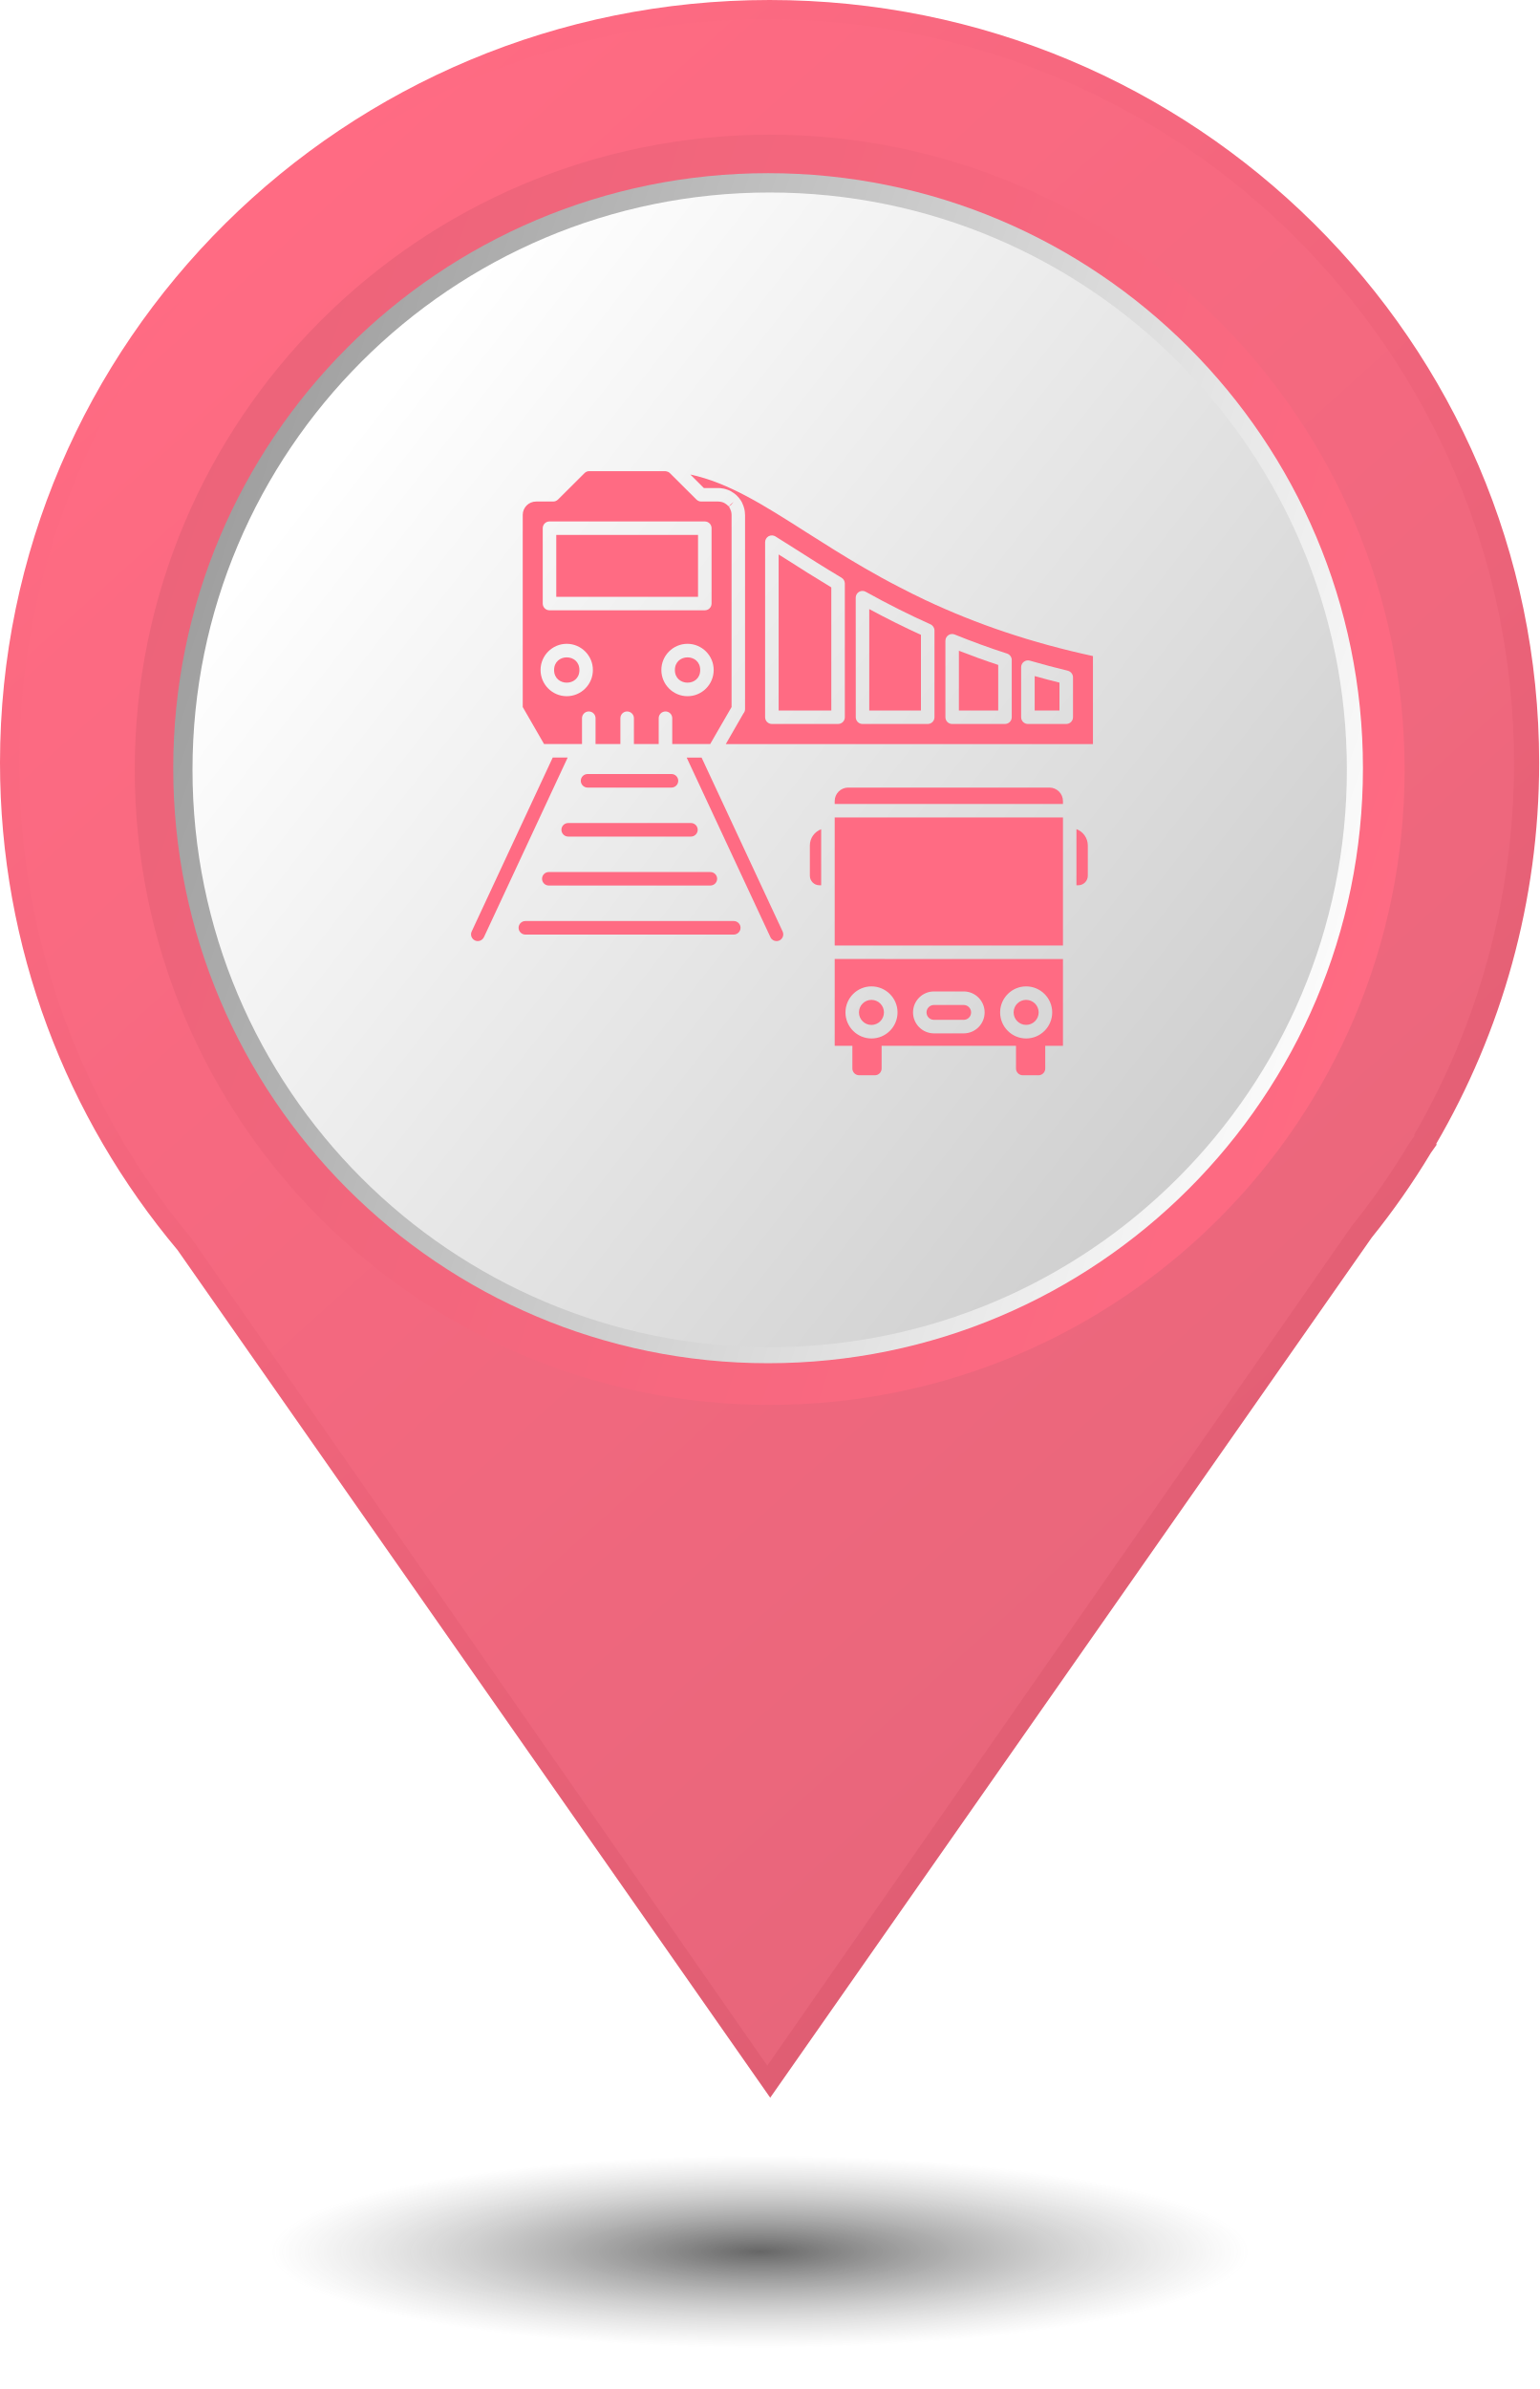
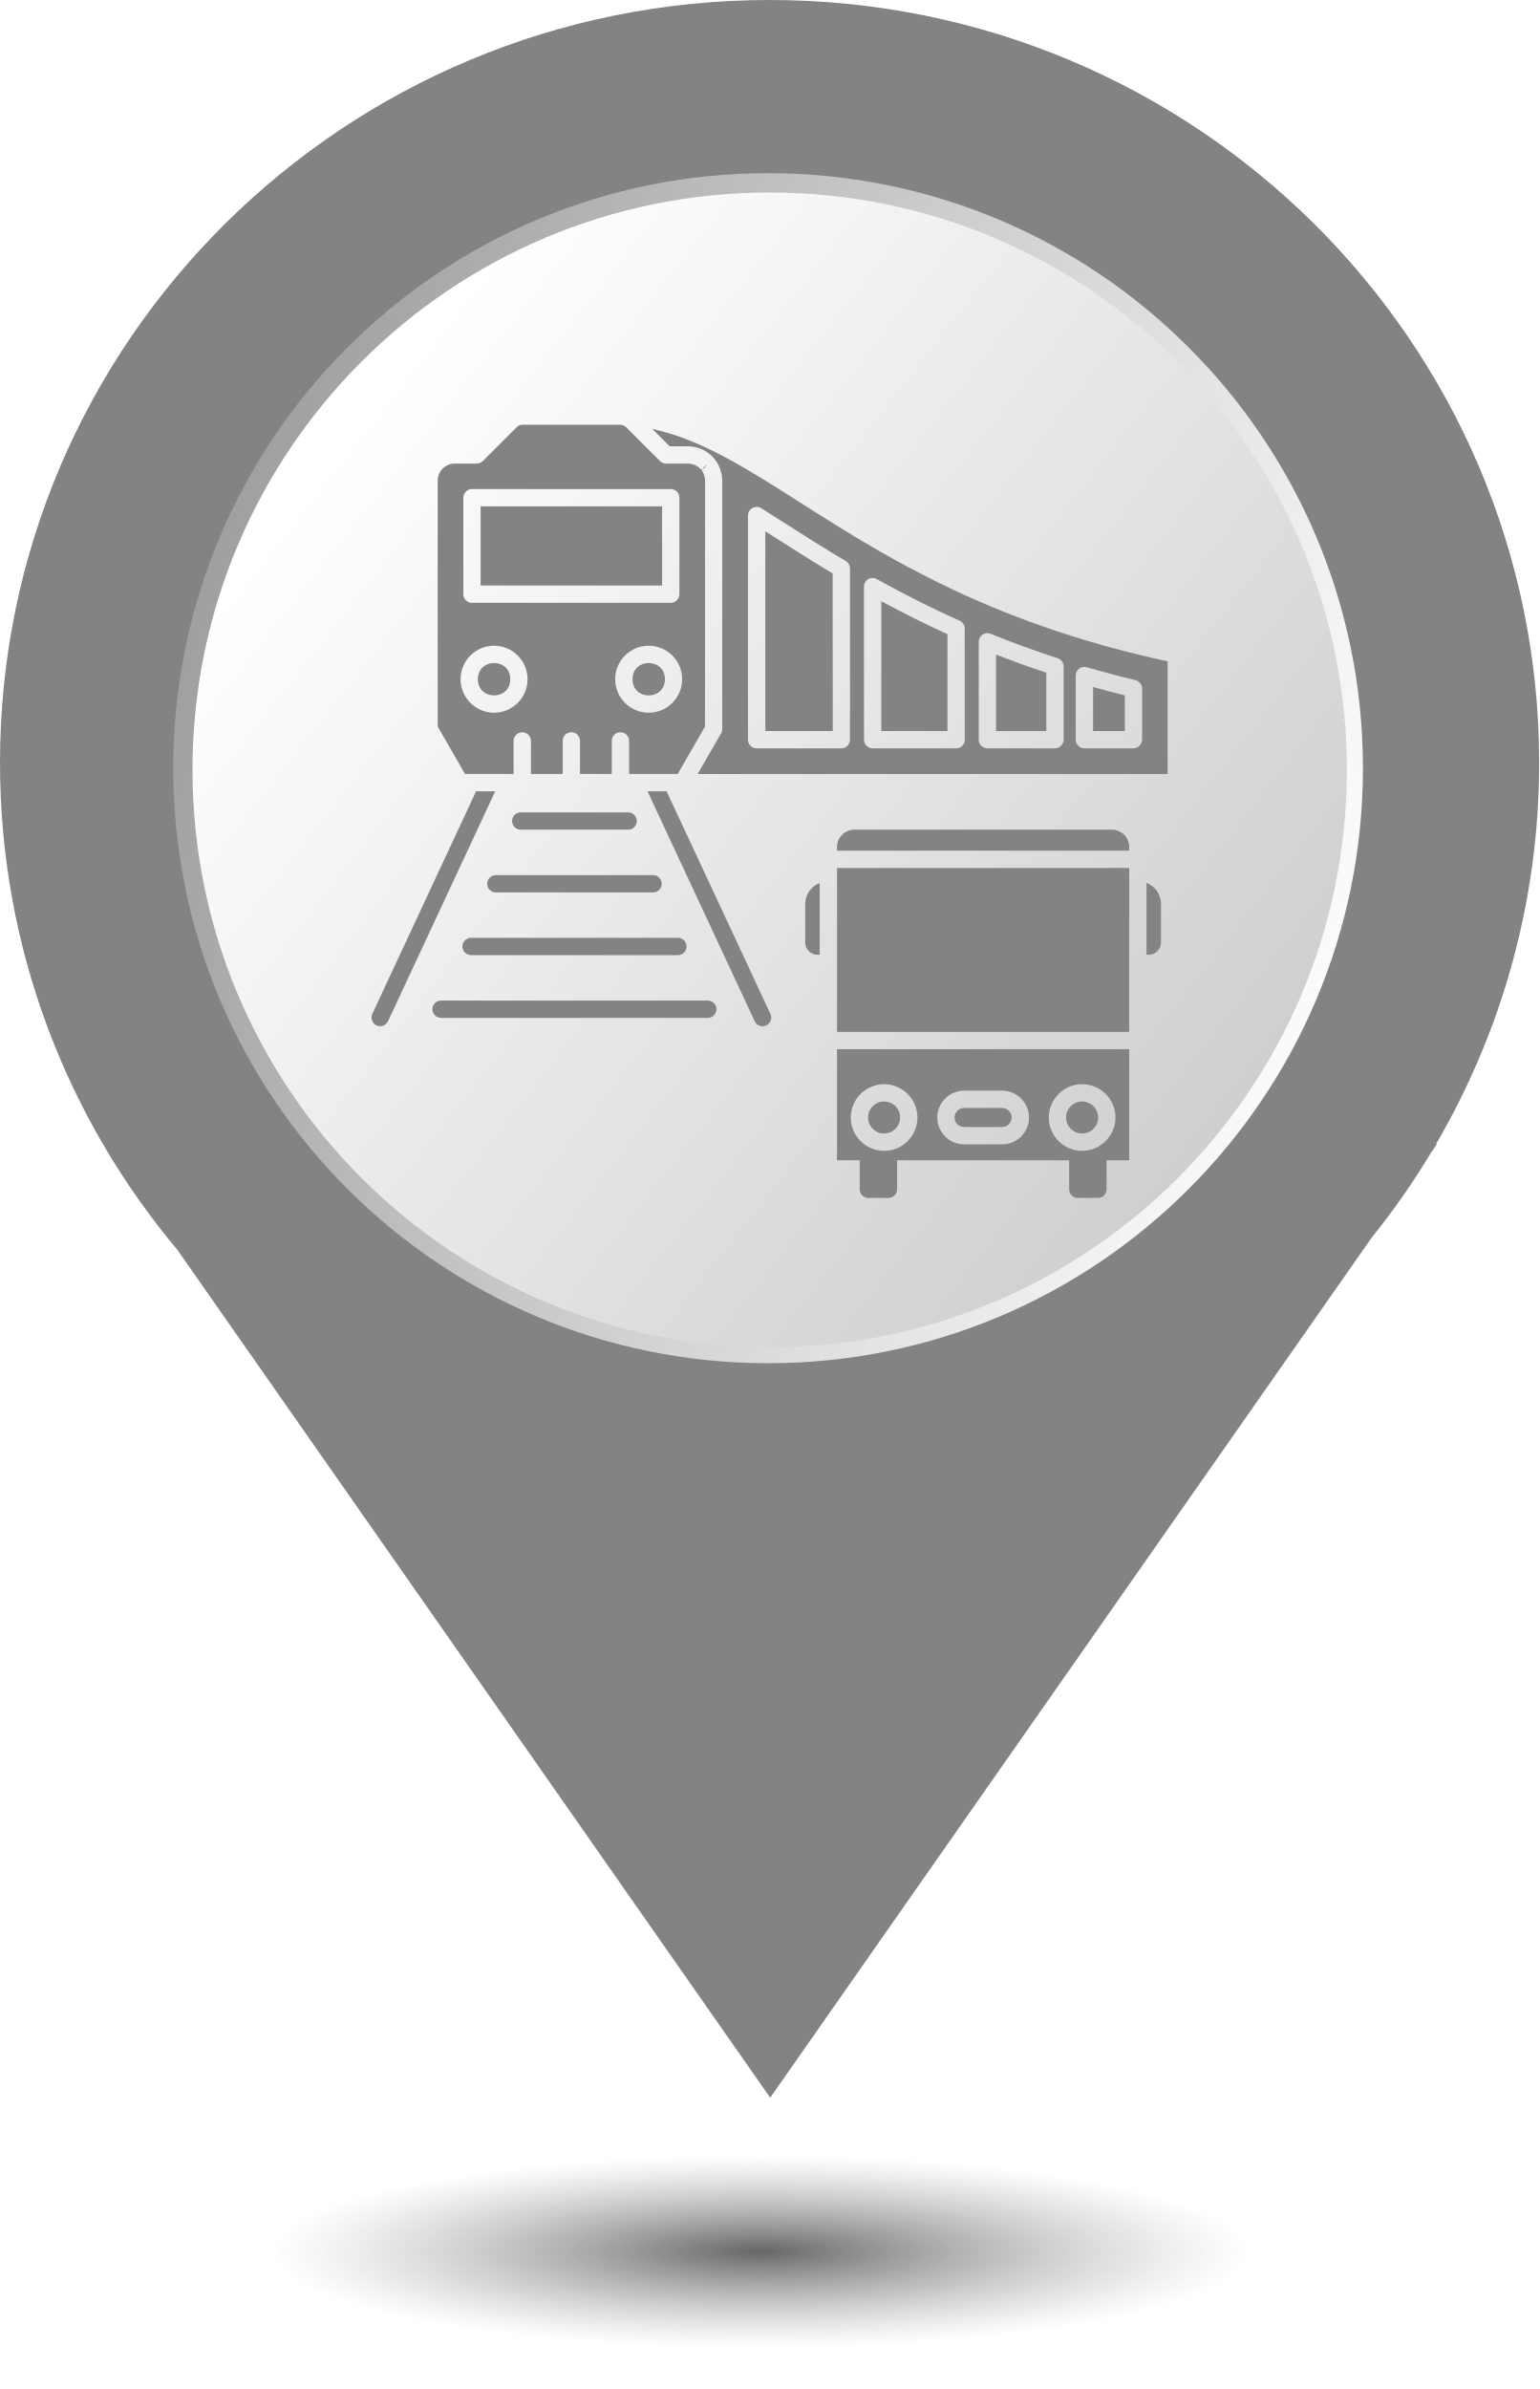
<svg xmlns="http://www.w3.org/2000/svg" width="29" height="45" viewBox="0 0 29 45" fill="none">
-   <path d="M21.478 14.368C21.478 18.334 18.232 21.552 14.228 21.552C10.224 21.552 6.978 18.334 6.978 14.368C6.978 10.401 10.224 7.184 14.228 7.184C18.233 7.184 21.478 10.401 21.478 14.368ZM29 14.368C29 6.433 22.509 0 14.5 0C6.492 0 0 6.433 0 14.368C0 17.857 1.256 21.056 3.344 23.545L14.512 39.513L25.845 23.312C26.252 22.807 26.624 22.275 26.96 21.716L27.075 21.553H27.056C28.29 19.438 29 16.987 29 14.368Z" fill="url(#paint0_linear_140_1298)" />
-   <path d="M21.221 14.379C21.221 18.248 18.069 21.388 14.18 21.388C10.291 21.388 7.14 18.248 7.14 14.379C7.14 10.509 10.292 7.371 14.18 7.371C18.07 7.371 21.221 10.509 21.221 14.379ZM28.526 14.379C28.526 6.638 22.222 0.362 14.444 0.362C6.668 0.362 0.363 6.638 0.363 14.379C0.363 17.783 1.583 20.904 3.611 23.331L14.457 38.909L25.461 23.104C25.856 22.612 26.218 22.093 26.545 21.547L26.656 21.388H26.638C27.836 19.325 28.526 16.933 28.526 14.379Z" fill="url(#paint1_linear_140_1298)" />
-   <circle cx="14.502" cy="14.5" r="11.963" fill="url(#paint2_linear_140_1298)" />
-   <circle cx="14.472" cy="14.47" r="11.208" fill="url(#paint3_linear_140_1298)" />
-   <circle cx="14.502" cy="14.501" r="10.875" fill="url(#paint4_linear_140_1298)" />
-   <path d="M19.774 14.835H15.98C15.84 14.836 15.727 14.949 15.727 15.09V15.144H20.028V15.09C20.028 14.95 19.914 14.836 19.775 14.835H19.774Z" fill="#FF6B83" />
-   <path d="M16.419 19.306C16.549 19.306 16.655 19.2 16.655 19.07C16.655 18.94 16.55 18.834 16.419 18.834C16.29 18.834 16.184 18.939 16.184 19.07C16.184 19.2 16.289 19.306 16.419 19.306Z" fill="#FF6B83" />
-   <path d="M15.727 19.699H16.06V20.127C16.06 20.197 16.118 20.254 16.188 20.254H16.484C16.554 20.254 16.611 20.197 16.611 20.127V19.699H19.143V20.127C19.143 20.197 19.201 20.254 19.271 20.254H19.567C19.637 20.254 19.694 20.197 19.694 20.127V19.699H20.028V18.065L15.727 18.064L15.727 19.699ZM19.334 18.58C19.605 18.58 19.825 18.8 19.825 19.07C19.825 19.34 19.605 19.561 19.334 19.561C19.064 19.561 18.844 19.341 18.844 19.07C18.844 18.8 19.064 18.58 19.334 18.58ZM17.598 18.675H18.157C18.375 18.675 18.552 18.852 18.552 19.07C18.552 19.288 18.375 19.465 18.157 19.465H17.598C17.38 19.465 17.203 19.288 17.203 19.07C17.203 18.852 17.38 18.675 17.598 18.675ZM16.42 18.58C16.69 18.58 16.911 18.8 16.911 19.07C16.911 19.34 16.691 19.561 16.42 19.561C16.15 19.561 15.93 19.341 15.93 19.07C15.93 18.8 16.149 18.58 16.42 18.58Z" fill="#FF6B83" />
-   <path d="M15.727 15.469V17.81H20.028V15.398H15.727V15.469Z" fill="#FF6B83" />
-   <path d="M10.917 12.621C10.917 12.938 10.44 12.938 10.44 12.621C10.44 12.303 10.917 12.303 10.917 12.621Z" fill="#FF6B83" />
-   <path d="M20.282 15.618V16.675H20.316C20.415 16.675 20.496 16.594 20.496 16.495V15.926C20.496 15.785 20.407 15.664 20.282 15.618Z" fill="#FF6B83" />
-   <path d="M17.597 19.21H18.157C18.235 19.21 18.297 19.147 18.297 19.07C18.297 18.992 18.234 18.93 18.157 18.93H17.597C17.52 18.93 17.457 18.993 17.457 19.07C17.457 19.148 17.52 19.21 17.597 19.21Z" fill="#FF6B83" />
-   <path d="M15.259 15.926V16.495C15.259 16.594 15.339 16.675 15.438 16.675H15.472V15.62C15.345 15.668 15.259 15.787 15.259 15.926Z" fill="#FF6B83" />
-   <path d="M19.334 19.305C19.464 19.305 19.57 19.2 19.57 19.07C19.57 18.94 19.464 18.834 19.334 18.834C19.204 18.834 19.098 18.939 19.098 19.07C19.098 19.2 19.204 19.305 19.334 19.305Z" fill="#FF6B83" />
-   <path d="M10.481 10.076H13.152V11.242H10.481V10.076Z" fill="#FF6B83" />
-   <path d="M16.378 13.383H17.352V11.958C17.029 11.811 16.708 11.651 16.378 11.473V13.383Z" fill="#FF6B83" />
-   <path d="M14.684 10.452L14.671 10.444V13.383H15.663L15.663 11.064C15.357 10.88 15.075 10.701 14.833 10.546C14.783 10.516 14.733 10.483 14.683 10.452L14.684 10.452Z" fill="#FF6B83" />
-   <path d="M18.067 13.383H18.808V12.525C18.557 12.442 18.309 12.352 18.067 12.258V13.383Z" fill="#FF6B83" />
-   <path d="M17.425 11.298C17.279 11.229 17.126 11.153 16.956 11.065C16.465 10.813 16.039 10.556 15.723 10.36C15.721 10.359 15.708 10.351 15.696 10.343C15.517 10.232 15.342 10.121 15.172 10.013C14.382 9.51 13.727 9.093 13.007 8.938L13.262 9.193H13.531C13.559 9.193 13.583 9.195 13.607 9.2C13.608 9.2 13.609 9.2 13.609 9.2C13.631 9.202 13.651 9.207 13.674 9.214C13.687 9.217 13.7 9.221 13.713 9.227C13.735 9.234 13.755 9.244 13.773 9.254C13.791 9.264 13.808 9.275 13.825 9.288C13.838 9.297 13.851 9.306 13.862 9.316C13.876 9.327 13.887 9.339 13.898 9.352C13.899 9.353 13.901 9.354 13.903 9.356C13.92 9.373 13.932 9.39 13.941 9.403C13.95 9.413 13.964 9.435 13.977 9.459C13.978 9.461 13.979 9.463 13.98 9.465C13.98 9.466 13.98 9.467 13.981 9.467C13.99 9.486 13.998 9.506 14.006 9.526C14.007 9.528 14.007 9.53 14.008 9.532C14.008 9.533 14.009 9.533 14.009 9.534C14.014 9.548 14.018 9.561 14.021 9.575L14.025 9.59C14.027 9.596 14.029 9.609 14.03 9.615L14.034 9.646C14.036 9.666 14.038 9.684 14.038 9.701V13.357C14.038 13.389 14.026 13.418 14.007 13.439L13.675 14.016H20.593V12.358C19.448 12.11 18.41 11.763 17.424 11.298L17.425 11.298ZM15.918 13.51C15.918 13.58 15.861 13.637 15.79 13.637H14.544C14.473 13.637 14.416 13.58 14.416 13.51V10.212C14.416 10.167 14.441 10.124 14.481 10.101C14.521 10.079 14.57 10.08 14.609 10.103C14.635 10.118 14.661 10.135 14.686 10.152C14.731 10.18 14.775 10.207 14.82 10.236C14.869 10.267 14.918 10.299 14.969 10.33C15.227 10.495 15.528 10.687 15.856 10.882C15.894 10.905 15.918 10.946 15.918 10.991L15.918 13.51ZM17.607 13.51C17.607 13.58 17.55 13.637 17.48 13.637H16.251C16.181 13.637 16.124 13.58 16.124 13.51L16.123 11.258C16.123 11.213 16.147 11.171 16.186 11.148C16.225 11.125 16.273 11.125 16.312 11.147C16.729 11.379 17.128 11.579 17.532 11.76C17.578 11.781 17.607 11.826 17.607 11.877V13.51L17.607 13.51ZM19.063 13.51C19.063 13.58 19.005 13.637 18.935 13.637H17.94C17.87 13.637 17.813 13.58 17.813 13.51V12.07C17.813 12.027 17.834 11.988 17.869 11.964C17.904 11.94 17.949 11.936 17.988 11.952C18.307 12.081 18.639 12.203 18.975 12.311C19.027 12.328 19.063 12.378 19.063 12.432L19.063 13.51ZM20.217 13.51C20.217 13.58 20.16 13.637 20.09 13.637H19.368C19.297 13.637 19.24 13.58 19.24 13.51V12.567C19.24 12.527 19.259 12.489 19.291 12.465C19.323 12.441 19.364 12.433 19.403 12.444C19.662 12.518 19.893 12.58 20.112 12.632C20.116 12.633 20.121 12.635 20.125 12.636C20.178 12.652 20.217 12.701 20.217 12.759V13.51L20.217 13.51Z" fill="#FF6B83" />
-   <path d="M10.966 14.015V13.528C10.966 13.458 11.024 13.401 11.094 13.401C11.164 13.401 11.221 13.458 11.221 13.528V14.015H11.689V13.528C11.689 13.458 11.746 13.401 11.816 13.401C11.886 13.401 11.944 13.458 11.944 13.528V14.015H12.411V13.528C12.411 13.458 12.469 13.401 12.539 13.401C12.609 13.401 12.666 13.458 12.666 13.528V14.015H13.381L13.784 13.318L13.784 9.699C13.784 9.691 13.783 9.681 13.782 9.672L13.778 9.645C13.774 9.629 13.773 9.625 13.771 9.62C13.77 9.618 13.769 9.616 13.768 9.614C13.764 9.602 13.759 9.591 13.755 9.58C13.754 9.579 13.754 9.578 13.753 9.577C13.749 9.568 13.743 9.56 13.737 9.553L13.742 9.547C13.74 9.539 13.739 9.532 13.739 9.524L13.725 9.536C13.718 9.531 13.714 9.525 13.709 9.52C13.706 9.517 13.702 9.512 13.701 9.511C13.696 9.508 13.677 9.493 13.672 9.49C13.666 9.484 13.659 9.481 13.652 9.477C13.645 9.473 13.638 9.469 13.63 9.466C13.625 9.465 13.62 9.463 13.615 9.461C13.609 9.459 13.602 9.458 13.596 9.455C13.589 9.455 13.58 9.453 13.572 9.451C13.568 9.45 13.564 9.45 13.56 9.449C13.553 9.447 13.544 9.447 13.532 9.447H13.211C13.178 9.447 13.146 9.433 13.122 9.41L12.623 8.913C12.612 8.901 12.599 8.893 12.585 8.887C12.58 8.885 12.575 8.884 12.571 8.883C12.559 8.879 12.548 8.876 12.535 8.875H12.531H11.1C11.067 8.875 11.035 8.889 11.013 8.912L10.513 9.41C10.489 9.433 10.457 9.447 10.423 9.447H10.101C9.962 9.447 9.849 9.56 9.849 9.699V13.318L10.251 14.015L10.966 14.015ZM12.954 13.114C12.682 13.114 12.461 12.892 12.461 12.62C12.461 12.348 12.682 12.127 12.954 12.127C13.226 12.127 13.447 12.349 13.447 12.62C13.447 12.893 13.226 13.114 12.954 13.114ZM10.226 9.949C10.226 9.879 10.283 9.822 10.354 9.822H13.279C13.35 9.822 13.407 9.879 13.407 9.949V11.369C13.407 11.439 13.35 11.496 13.279 11.496H10.354C10.283 11.496 10.226 11.439 10.226 11.369V9.949ZM10.678 12.127C10.95 12.127 11.171 12.349 11.171 12.62C11.171 12.893 10.95 13.114 10.678 13.114C10.406 13.114 10.185 12.892 10.185 12.62C10.185 12.348 10.407 12.127 10.678 12.127Z" fill="#FF6B83" />
-   <path d="M19.495 13.383H19.962V12.858C19.814 12.822 19.66 12.781 19.495 12.735V13.383Z" fill="#FF6B83" />
-   <path d="M13.193 12.621C13.193 12.938 12.716 12.938 12.716 12.621C12.716 12.303 13.193 12.303 13.193 12.621Z" fill="#FF6B83" />
-   <path d="M12.652 14.58H11.071C11.001 14.58 10.943 14.637 10.943 14.707C10.943 14.778 11.001 14.835 11.071 14.835H12.652C12.722 14.835 12.779 14.778 12.779 14.707C12.779 14.637 12.722 14.58 12.652 14.58Z" fill="#FF6B83" />
-   <path d="M13.019 15.503H10.705C10.635 15.503 10.578 15.56 10.578 15.63C10.578 15.7 10.635 15.758 10.705 15.758H13.019C13.089 15.758 13.146 15.7 13.146 15.63C13.146 15.56 13.089 15.503 13.019 15.503Z" fill="#FF6B83" />
-   <path d="M10.213 16.553C10.213 16.623 10.27 16.68 10.34 16.68H13.384C13.455 16.68 13.512 16.623 13.512 16.553C13.512 16.483 13.455 16.426 13.384 16.426H10.34C10.27 16.426 10.213 16.483 10.213 16.553Z" fill="#FF6B83" />
-   <path d="M13.825 17.349H9.899C9.829 17.349 9.771 17.406 9.771 17.476C9.771 17.546 9.829 17.604 9.899 17.604H13.825C13.895 17.604 13.953 17.546 13.953 17.476C13.953 17.406 13.895 17.349 13.825 17.349Z" fill="#FF6B83" />
-   <path d="M13.822 9.454L13.747 9.519H13.767L13.822 9.454Z" fill="#FF6B83" />
-   <path d="M13.219 14.27H12.938L14.516 17.653C14.537 17.7 14.583 17.727 14.631 17.727C14.649 17.727 14.667 17.723 14.685 17.715C14.748 17.685 14.776 17.61 14.746 17.546L13.219 14.27L13.219 14.27Z" fill="#FF6B83" />
-   <path d="M10.414 14.27L8.887 17.546C8.857 17.609 8.885 17.685 8.949 17.715C8.966 17.723 8.985 17.727 9.002 17.727C9.05 17.727 9.096 17.699 9.118 17.653L10.696 14.269H10.415L10.414 14.27Z" fill="#FF6B83" />
-   <ellipse cx="14.319" cy="42.413" rx="9.244" ry="1.812" fill="url(#paint5_radial_140_1298)" fill-opacity="0.6" />
+   <path d="M21.478 14.368C21.478 18.334 18.232 21.552 14.228 21.552C10.224 21.552 6.978 18.334 6.978 14.368C6.978 10.401 10.224 7.184 14.228 7.184C18.233 7.184 21.478 10.401 21.478 14.368ZM29 14.368C29 6.433 22.509 0 14.5 0C6.492 0 0 6.433 0 14.368C0 17.857 1.256 21.056 3.344 23.545L14.512 39.513L25.845 23.312C26.252 22.807 26.624 22.275 26.96 21.716L27.075 21.553H27.056C28.29 19.438 29 16.987 29 14.368Z" fill="#818385" />
+   <path d="M21.221 14.379C21.221 18.248 18.069 21.388 14.18 21.388C10.291 21.388 7.14 18.248 7.14 14.379C7.14 10.509 10.292 7.371 14.18 7.371C18.07 7.371 21.221 10.509 21.221 14.379ZM28.526 14.379C28.526 6.638 22.222 0.362 14.444 0.362C6.668 0.362 0.363 6.638 0.363 14.379C0.363 17.783 1.583 20.904 3.611 23.331L14.457 38.909L25.461 23.104C25.856 22.612 26.218 22.093 26.545 21.547L26.656 21.388H26.638C27.836 19.325 28.526 16.933 28.526 14.379Z" fill="#818385" />
+   <circle cx="14.502" cy="14.5" r="11.963" fill="#818385" />
+   <circle cx="14.472" cy="14.47" r="11.208" fill="url(#paint0_linear_1207_3957)" />
+   <circle cx="14.502" cy="14.501" r="10.875" fill="url(#paint1_linear_1207_3957)" />
+   <ellipse cx="14.319" cy="42.413" rx="9.244" ry="1.812" fill="url(#paint2_radial_1207_3957)" fill-opacity="0.6" />
+   <path d="M20.952 15.628H16.095C15.916 15.63 15.771 15.775 15.771 15.954V16.024H21.276V15.954C21.276 15.775 21.131 15.63 20.952 15.628H20.952Z" fill="#818385" />
+   <path d="M16.658 21.351C16.824 21.351 16.96 21.216 16.96 21.049C16.96 20.883 16.825 20.748 16.658 20.748C16.492 20.748 16.356 20.883 16.356 21.049C16.356 21.216 16.491 21.351 16.658 21.351Z" fill="#818385" />
+   <path d="M15.771 21.855H16.198V22.402C16.198 22.492 16.271 22.565 16.361 22.565H16.74C16.829 22.565 16.903 22.492 16.903 22.402V21.855H20.144V22.402C20.144 22.492 20.218 22.565 20.307 22.565H20.686C20.776 22.565 20.849 22.492 20.849 22.402V21.855H21.276V19.763L15.771 19.763L15.771 21.855ZM20.389 20.422C20.735 20.422 21.017 20.704 21.017 21.05C21.017 21.396 20.735 21.678 20.389 21.678C20.043 21.678 19.761 21.397 19.761 21.05C19.761 20.705 20.042 20.422 20.389 20.422ZM18.166 20.544H18.882C19.161 20.544 19.388 20.771 19.388 21.05C19.388 21.329 19.161 21.555 18.882 21.555H18.166C17.887 21.555 17.66 21.329 17.66 21.05C17.66 20.771 17.887 20.544 18.166 20.544ZM16.658 20.422C17.004 20.422 17.286 20.704 17.286 21.05C17.286 21.396 17.005 21.678 16.658 21.678C16.312 21.678 16.03 21.397 16.03 21.05C16.03 20.705 16.312 20.422 16.658 20.422Z" fill="#818385" />
+   <path d="M15.771 16.441V19.437H21.276V16.35H15.771V16.441Z" fill="#818385" />
+   <path d="M9.614 12.794C9.614 13.201 9.004 13.201 9.004 12.794C9.004 12.387 9.614 12.387 9.614 12.794Z" fill="#818385" />
+   <path d="M21.602 16.63V17.984H21.645C21.772 17.984 21.875 17.881 21.875 17.754V17.025C21.875 16.845 21.761 16.69 21.602 16.63Z" fill="#818385" />
+   <path d="M18.165 21.229H18.881C18.981 21.229 19.061 21.148 19.061 21.05C19.061 20.95 18.98 20.87 18.881 20.87H18.165C18.066 20.87 17.985 20.951 17.985 21.05C17.985 21.149 18.066 21.229 18.165 21.229Z" fill="#818385" />
+   <path d="M15.172 17.026V17.754C15.172 17.881 15.275 17.984 15.402 17.984H15.445V16.633C15.283 16.695 15.172 16.848 15.172 17.026Z" fill="#818385" />
+   <path d="M20.388 21.351C20.555 21.351 20.69 21.216 20.69 21.049C20.69 20.883 20.555 20.748 20.388 20.748C20.222 20.748 20.086 20.883 20.086 21.049C20.086 21.216 20.221 21.351 20.388 21.351Z" fill="#818385" />
+   <path d="M9.056 9.538H12.475V11.029H9.056V9.538Z" fill="#818385" />
+   <path d="M16.605 13.77H17.852V11.946C17.438 11.758 17.027 11.553 16.605 11.325V13.77Z" fill="#818385" />
+   <path d="M14.436 10.018L14.42 10.008V13.77H15.69L15.689 10.802C15.297 10.567 14.936 10.338 14.626 10.139C14.563 10.1 14.498 10.059 14.435 10.018L14.436 10.018Z" fill="#818385" />
+   <path d="M18.767 13.77H19.714V12.672C19.393 12.565 19.076 12.451 18.767 12.33V13.77Z" fill="#818385" />
+   <path d="M17.945 11.101C17.758 11.013 17.561 10.916 17.343 10.803C16.715 10.48 16.171 10.151 15.765 9.9C15.763 9.9 15.747 9.889 15.731 9.879C15.502 9.737 15.278 9.594 15.061 9.456C14.049 8.812 13.211 8.278 12.29 8.08L12.616 8.406H12.96C12.996 8.406 13.027 8.409 13.057 8.415C13.058 8.415 13.059 8.415 13.06 8.416C13.088 8.418 13.114 8.424 13.143 8.434C13.16 8.437 13.177 8.442 13.193 8.45C13.221 8.46 13.246 8.472 13.27 8.485C13.293 8.498 13.315 8.511 13.336 8.528C13.353 8.539 13.369 8.551 13.384 8.565C13.401 8.578 13.416 8.593 13.43 8.611C13.431 8.611 13.433 8.613 13.436 8.616C13.457 8.637 13.473 8.658 13.484 8.676C13.496 8.688 13.515 8.717 13.531 8.747C13.532 8.749 13.534 8.753 13.535 8.755C13.535 8.756 13.535 8.757 13.536 8.758C13.547 8.781 13.558 8.807 13.568 8.833C13.569 8.835 13.57 8.839 13.571 8.841C13.571 8.842 13.572 8.842 13.572 8.844C13.578 8.861 13.583 8.878 13.587 8.896L13.592 8.914C13.594 8.923 13.598 8.939 13.599 8.947L13.604 8.986C13.607 9.012 13.608 9.035 13.608 9.056V13.737C13.608 13.777 13.594 13.814 13.57 13.842L13.144 14.58H22V12.458C20.534 12.14 19.206 11.696 17.943 11.101L17.945 11.101ZM16.015 13.933C16.015 14.022 15.942 14.096 15.852 14.096H14.256C14.166 14.096 14.093 14.022 14.093 13.933V9.712C14.093 9.653 14.125 9.599 14.176 9.57C14.227 9.541 14.29 9.542 14.34 9.571C14.373 9.591 14.406 9.613 14.439 9.634C14.496 9.67 14.552 9.705 14.61 9.742C14.673 9.782 14.736 9.822 14.801 9.863C15.13 10.074 15.516 10.319 15.935 10.568C15.985 10.597 16.015 10.651 16.015 10.708L16.015 13.933ZM18.178 13.933C18.178 14.022 18.105 14.096 18.015 14.096H16.442C16.352 14.096 16.279 14.022 16.279 13.933L16.278 11.05C16.278 10.992 16.309 10.939 16.358 10.909C16.408 10.88 16.47 10.88 16.52 10.908C17.053 11.204 17.564 11.461 18.081 11.693C18.14 11.719 18.177 11.777 18.177 11.842V13.933L18.178 13.933ZM20.041 13.933C20.041 14.022 19.967 14.096 19.878 14.096H18.604C18.514 14.096 18.441 14.022 18.441 13.933V12.089C18.441 12.035 18.468 11.984 18.513 11.954C18.557 11.923 18.615 11.918 18.665 11.938C19.073 12.104 19.498 12.259 19.928 12.398C19.995 12.42 20.041 12.483 20.041 12.553L20.041 13.933ZM21.518 13.933C21.518 14.022 21.445 14.096 21.355 14.096H20.431C20.341 14.096 20.268 14.022 20.268 13.933V12.725C20.268 12.674 20.292 12.626 20.333 12.595C20.374 12.564 20.427 12.554 20.476 12.569C20.807 12.663 21.104 12.742 21.384 12.809C21.39 12.81 21.395 12.812 21.401 12.814C21.469 12.834 21.519 12.896 21.519 12.971V13.933L21.518 13.933Z" fill="#818385" />
+   <path d="M9.677 14.579V13.956C9.677 13.867 9.751 13.793 9.841 13.793C9.93 13.793 10.004 13.867 10.004 13.956V14.579H10.602V13.956C10.602 13.867 10.675 13.793 10.765 13.793C10.855 13.793 10.928 13.867 10.928 13.956V14.579H11.527V13.956C11.527 13.867 11.6 13.793 11.69 13.793C11.78 13.793 11.853 13.867 11.853 13.956V14.579H12.769L13.284 13.686L13.285 9.055C13.285 9.044 13.283 9.031 13.282 9.02L13.276 8.986C13.271 8.965 13.269 8.96 13.267 8.953C13.266 8.95 13.265 8.948 13.264 8.946C13.258 8.93 13.253 8.916 13.246 8.902C13.246 8.901 13.245 8.9 13.245 8.898C13.239 8.887 13.232 8.877 13.224 8.867L13.23 8.86C13.228 8.85 13.227 8.841 13.226 8.831L13.208 8.846C13.2 8.839 13.194 8.832 13.188 8.825C13.184 8.821 13.18 8.815 13.178 8.813C13.172 8.81 13.146 8.79 13.141 8.786C13.133 8.779 13.124 8.775 13.115 8.77C13.106 8.765 13.097 8.76 13.086 8.757C13.08 8.755 13.074 8.752 13.068 8.75C13.06 8.748 13.052 8.746 13.044 8.743C13.035 8.742 13.024 8.739 13.012 8.737C13.007 8.736 13.002 8.736 12.997 8.734C12.988 8.732 12.977 8.732 12.962 8.732H12.551C12.508 8.732 12.467 8.715 12.436 8.685L11.798 8.048C11.784 8.033 11.767 8.023 11.749 8.015C11.743 8.012 11.737 8.011 11.731 8.01C11.716 8.005 11.701 8.001 11.685 8H11.68H9.848C9.806 8 9.765 8.017 9.737 8.046L9.097 8.684C9.067 8.715 9.025 8.732 8.982 8.732H8.569C8.392 8.732 8.247 8.876 8.247 9.055V13.686L8.762 14.579L9.677 14.579ZM12.222 13.425C11.873 13.425 11.591 13.142 11.591 12.794C11.591 12.446 11.874 12.163 12.222 12.163C12.57 12.163 12.853 12.446 12.853 12.794C12.853 13.143 12.569 13.425 12.222 13.425ZM8.73 9.375C8.73 9.285 8.803 9.212 8.893 9.212H12.638C12.728 9.212 12.801 9.285 12.801 9.375V11.192C12.801 11.282 12.728 11.355 12.638 11.355H8.893C8.803 11.355 8.73 11.282 8.73 11.192V9.375ZM9.309 12.163C9.657 12.163 9.94 12.446 9.94 12.794C9.94 13.143 9.656 13.425 9.309 13.425C8.96 13.425 8.678 13.142 8.678 12.794C8.678 12.446 8.961 12.163 9.309 12.163Z" fill="#818385" />
+   <path d="M20.595 13.77H21.193V13.098C21.004 13.052 20.805 13 20.595 12.94V13.77Z" fill="#818385" />
+   <path d="M12.528 12.794C12.528 13.201 11.918 13.201 11.918 12.794C11.918 12.387 12.528 12.387 12.528 12.794Z" fill="#818385" />
+   <path d="M11.835 15.302H9.811C9.721 15.302 9.648 15.376 9.648 15.465C9.648 15.555 9.721 15.628 9.811 15.628H11.835C11.925 15.628 11.998 15.555 11.998 15.465C11.998 15.376 11.925 15.302 11.835 15.302Z" fill="#818385" />
+   <path d="M12.305 16.484H9.343C9.253 16.484 9.18 16.557 9.18 16.647C9.18 16.737 9.253 16.81 9.343 16.81H12.305C12.395 16.81 12.468 16.737 12.468 16.647C12.468 16.557 12.395 16.484 12.305 16.484Z" fill="#818385" />
+   <path d="M8.713 17.828C8.713 17.918 8.786 17.991 8.876 17.991H12.773C12.863 17.991 12.936 17.918 12.936 17.828C12.936 17.738 12.863 17.665 12.773 17.665H8.876C8.786 17.665 8.713 17.738 8.713 17.828Z" fill="#818385" />
+   <path d="M13.336 18.847H8.31C8.221 18.847 8.147 18.92 8.147 19.01C8.147 19.099 8.221 19.173 8.31 19.173H13.336C13.426 19.173 13.499 19.099 13.499 19.01C13.499 18.92 13.426 18.847 13.336 18.847Z" fill="#818385" />
+   <path d="M13.332 8.741L13.236 8.824H13.262L13.332 8.741Z" fill="#818385" />
+   <path d="M12.56 14.905H12.2L14.22 19.236C14.248 19.296 14.307 19.331 14.368 19.331C14.391 19.331 14.415 19.326 14.437 19.315C14.518 19.277 14.554 19.18 14.516 19.099L12.56 14.906L12.56 14.905Z" fill="#818385" />
+   <path d="M8.97 14.905L7.015 19.098C6.977 19.18 7.013 19.277 7.094 19.315C7.117 19.325 7.14 19.33 7.163 19.33C7.224 19.33 7.283 19.295 7.311 19.236L9.331 14.905H8.971L8.97 14.905Z" fill="#818385" />
  <defs>
-     <linearGradient id="paint0_linear_140_1298" x1="-5.10031e-08" y1="7.989" x2="22.099" y2="32.614" gradientUnits="userSpaceOnUse">
-       <stop stop-color="#FF6B83" />
-       <stop offset="1" stop-color="#E05E73" />
-     </linearGradient>
-     <linearGradient id="paint1_linear_140_1298" x1="0.363" y1="8.156" x2="21.932" y2="32.081" gradientUnits="userSpaceOnUse">
-       <stop stop-color="#FF6B83" />
-       <stop offset="1" stop-color="#E8667B" />
-     </linearGradient>
-     <linearGradient id="paint2_linear_140_1298" x1="26.528" y1="19.562" x2="1.185" y2="11.05" gradientUnits="userSpaceOnUse">
-       <stop stop-color="#FF6B83" />
-       <stop offset="1" stop-color="#EB6379" />
-     </linearGradient>
-     <linearGradient id="paint3_linear_140_1298" x1="25.739" y1="19.213" x2="1.995" y2="11.238" gradientUnits="userSpaceOnUse">
+     <linearGradient id="paint0_linear_1207_3957" x1="25.739" y1="19.212" x2="1.995" y2="11.237" gradientUnits="userSpaceOnUse">
      <stop stop-color="white" />
      <stop offset="1" stop-color="#999999" />
    </linearGradient>
-     <linearGradient id="paint4_linear_140_1298" x1="4.896" y1="10.332" x2="24.109" y2="25.376" gradientUnits="userSpaceOnUse">
+     <linearGradient id="paint1_linear_1207_3957" x1="4.896" y1="10.332" x2="24.109" y2="25.375" gradientUnits="userSpaceOnUse">
      <stop stop-color="white" />
      <stop offset="1" stop-color="#C7C7C7" />
    </linearGradient>
-     <radialGradient id="paint5_radial_140_1298" cx="0" cy="0" r="1" gradientUnits="userSpaceOnUse" gradientTransform="translate(14.3189 42.4127) scale(9.24375 1.8125)">
+     <radialGradient id="paint2_radial_1207_3957" cx="0" cy="0" r="1" gradientUnits="userSpaceOnUse" gradientTransform="translate(14.3189 42.4126) scale(9.24375 1.8125)">
      <stop />
      <stop offset="1" stop-color="#666666" stop-opacity="0" />
    </radialGradient>
  </defs>
</svg>
